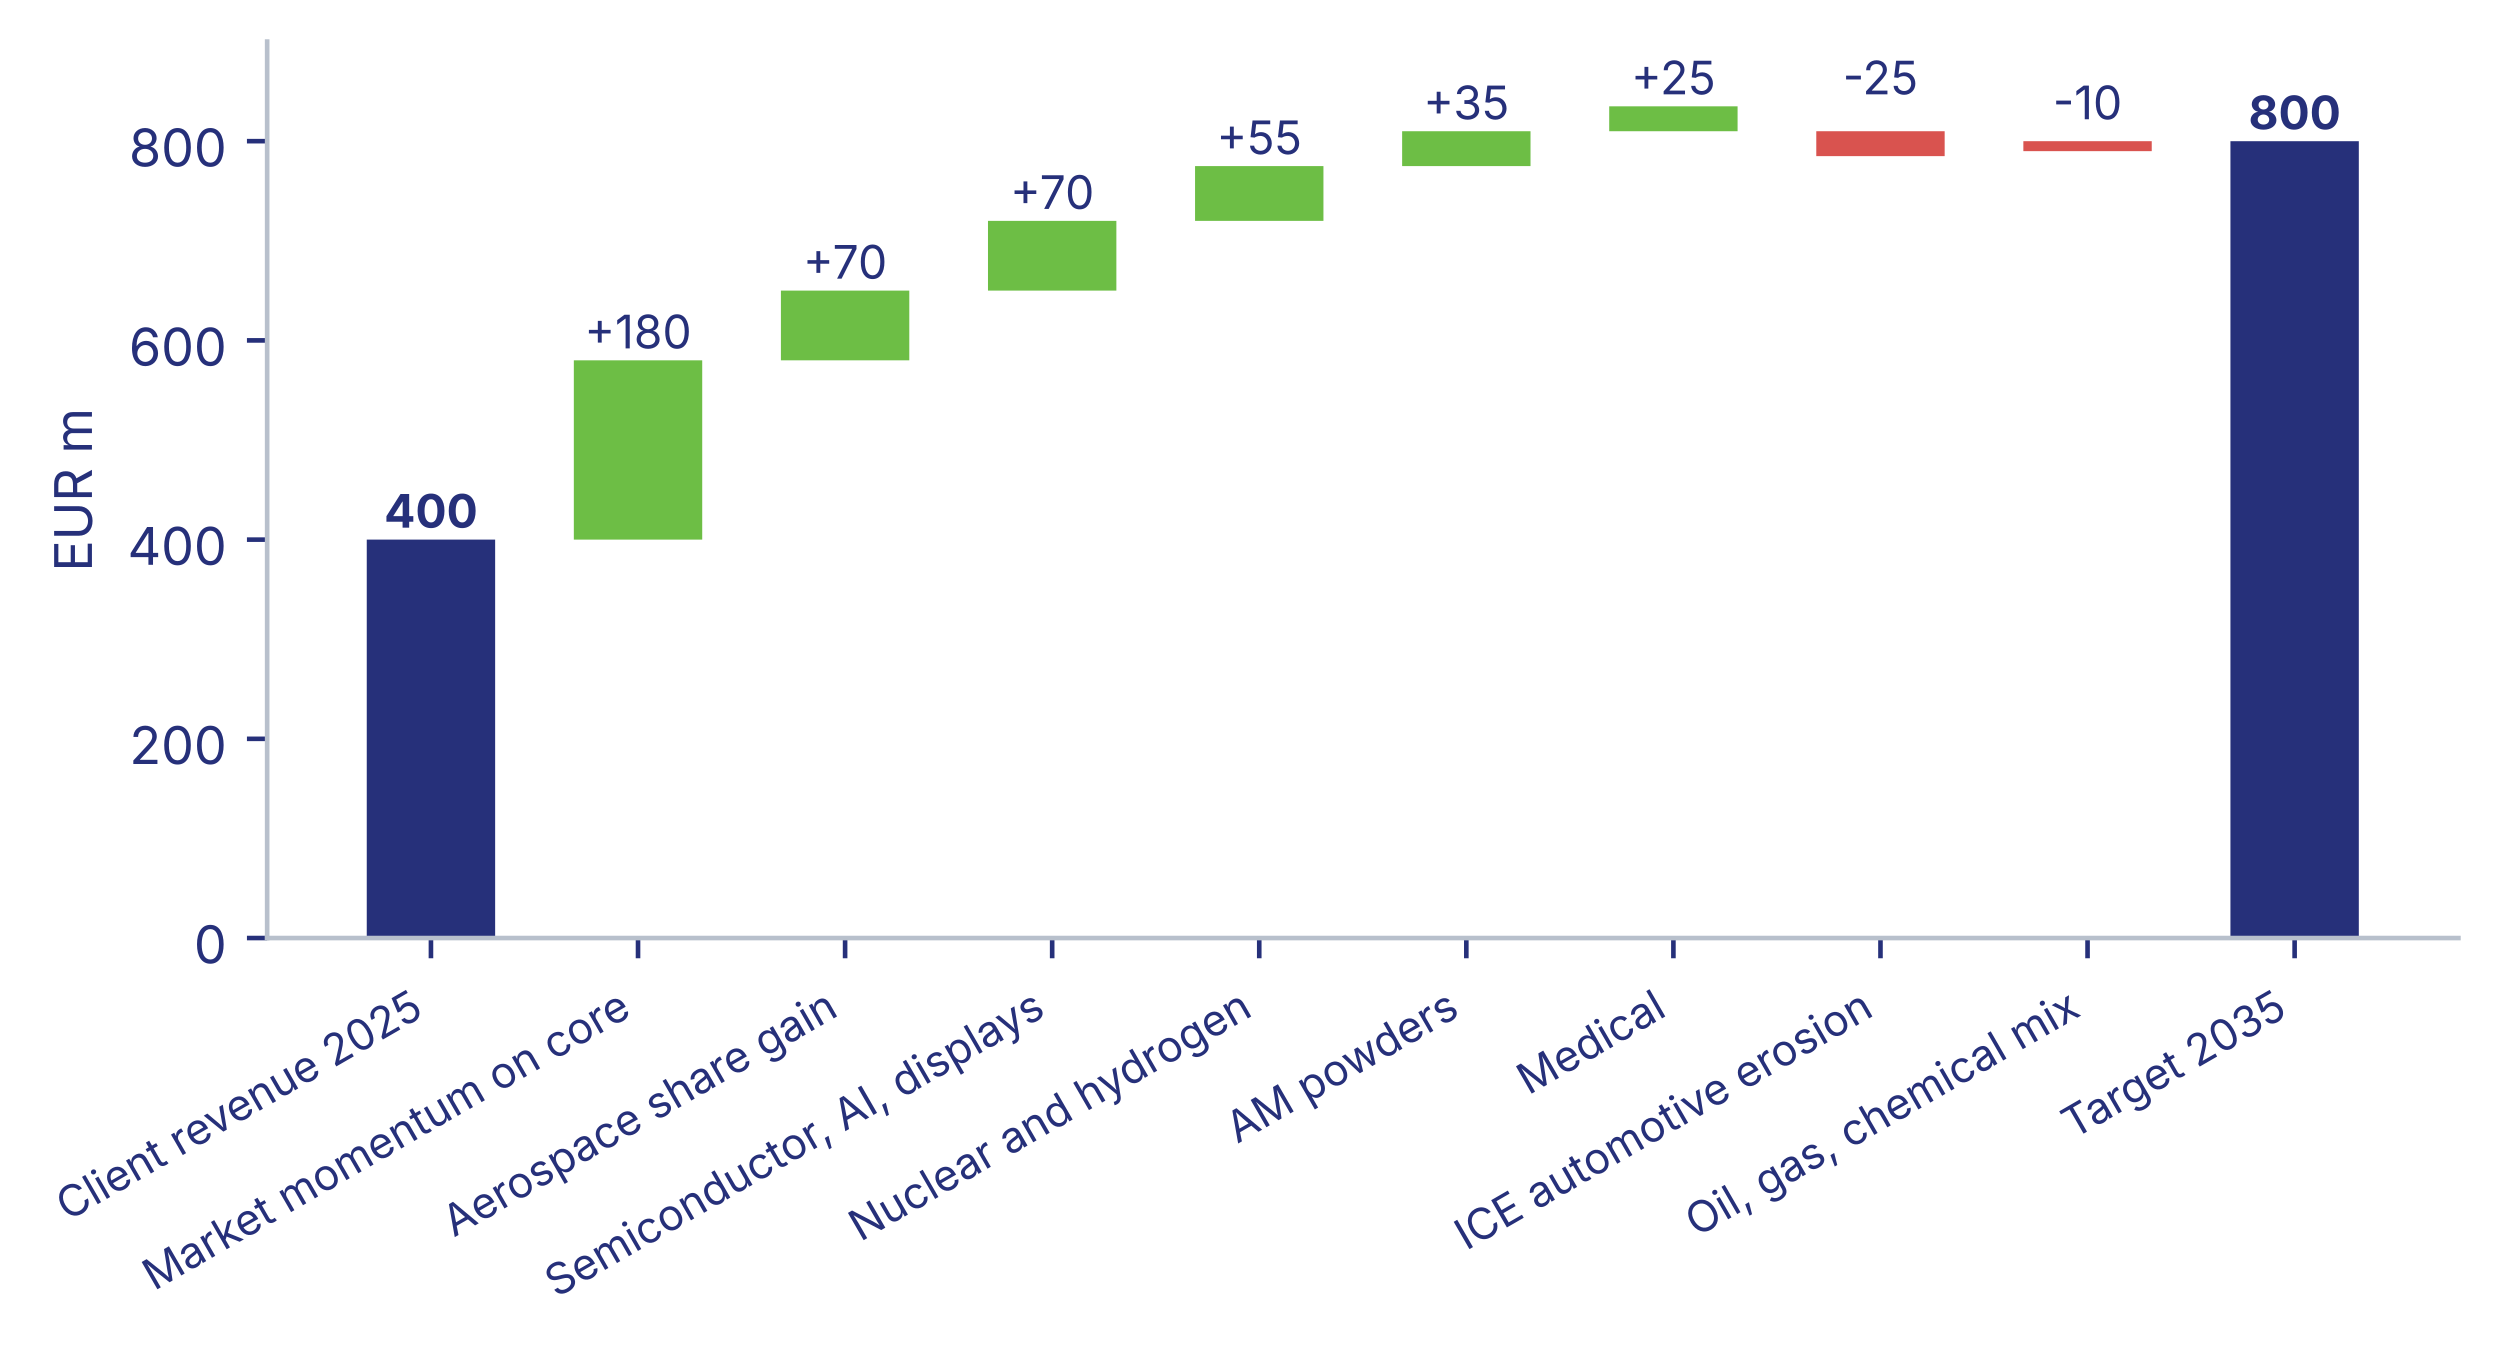
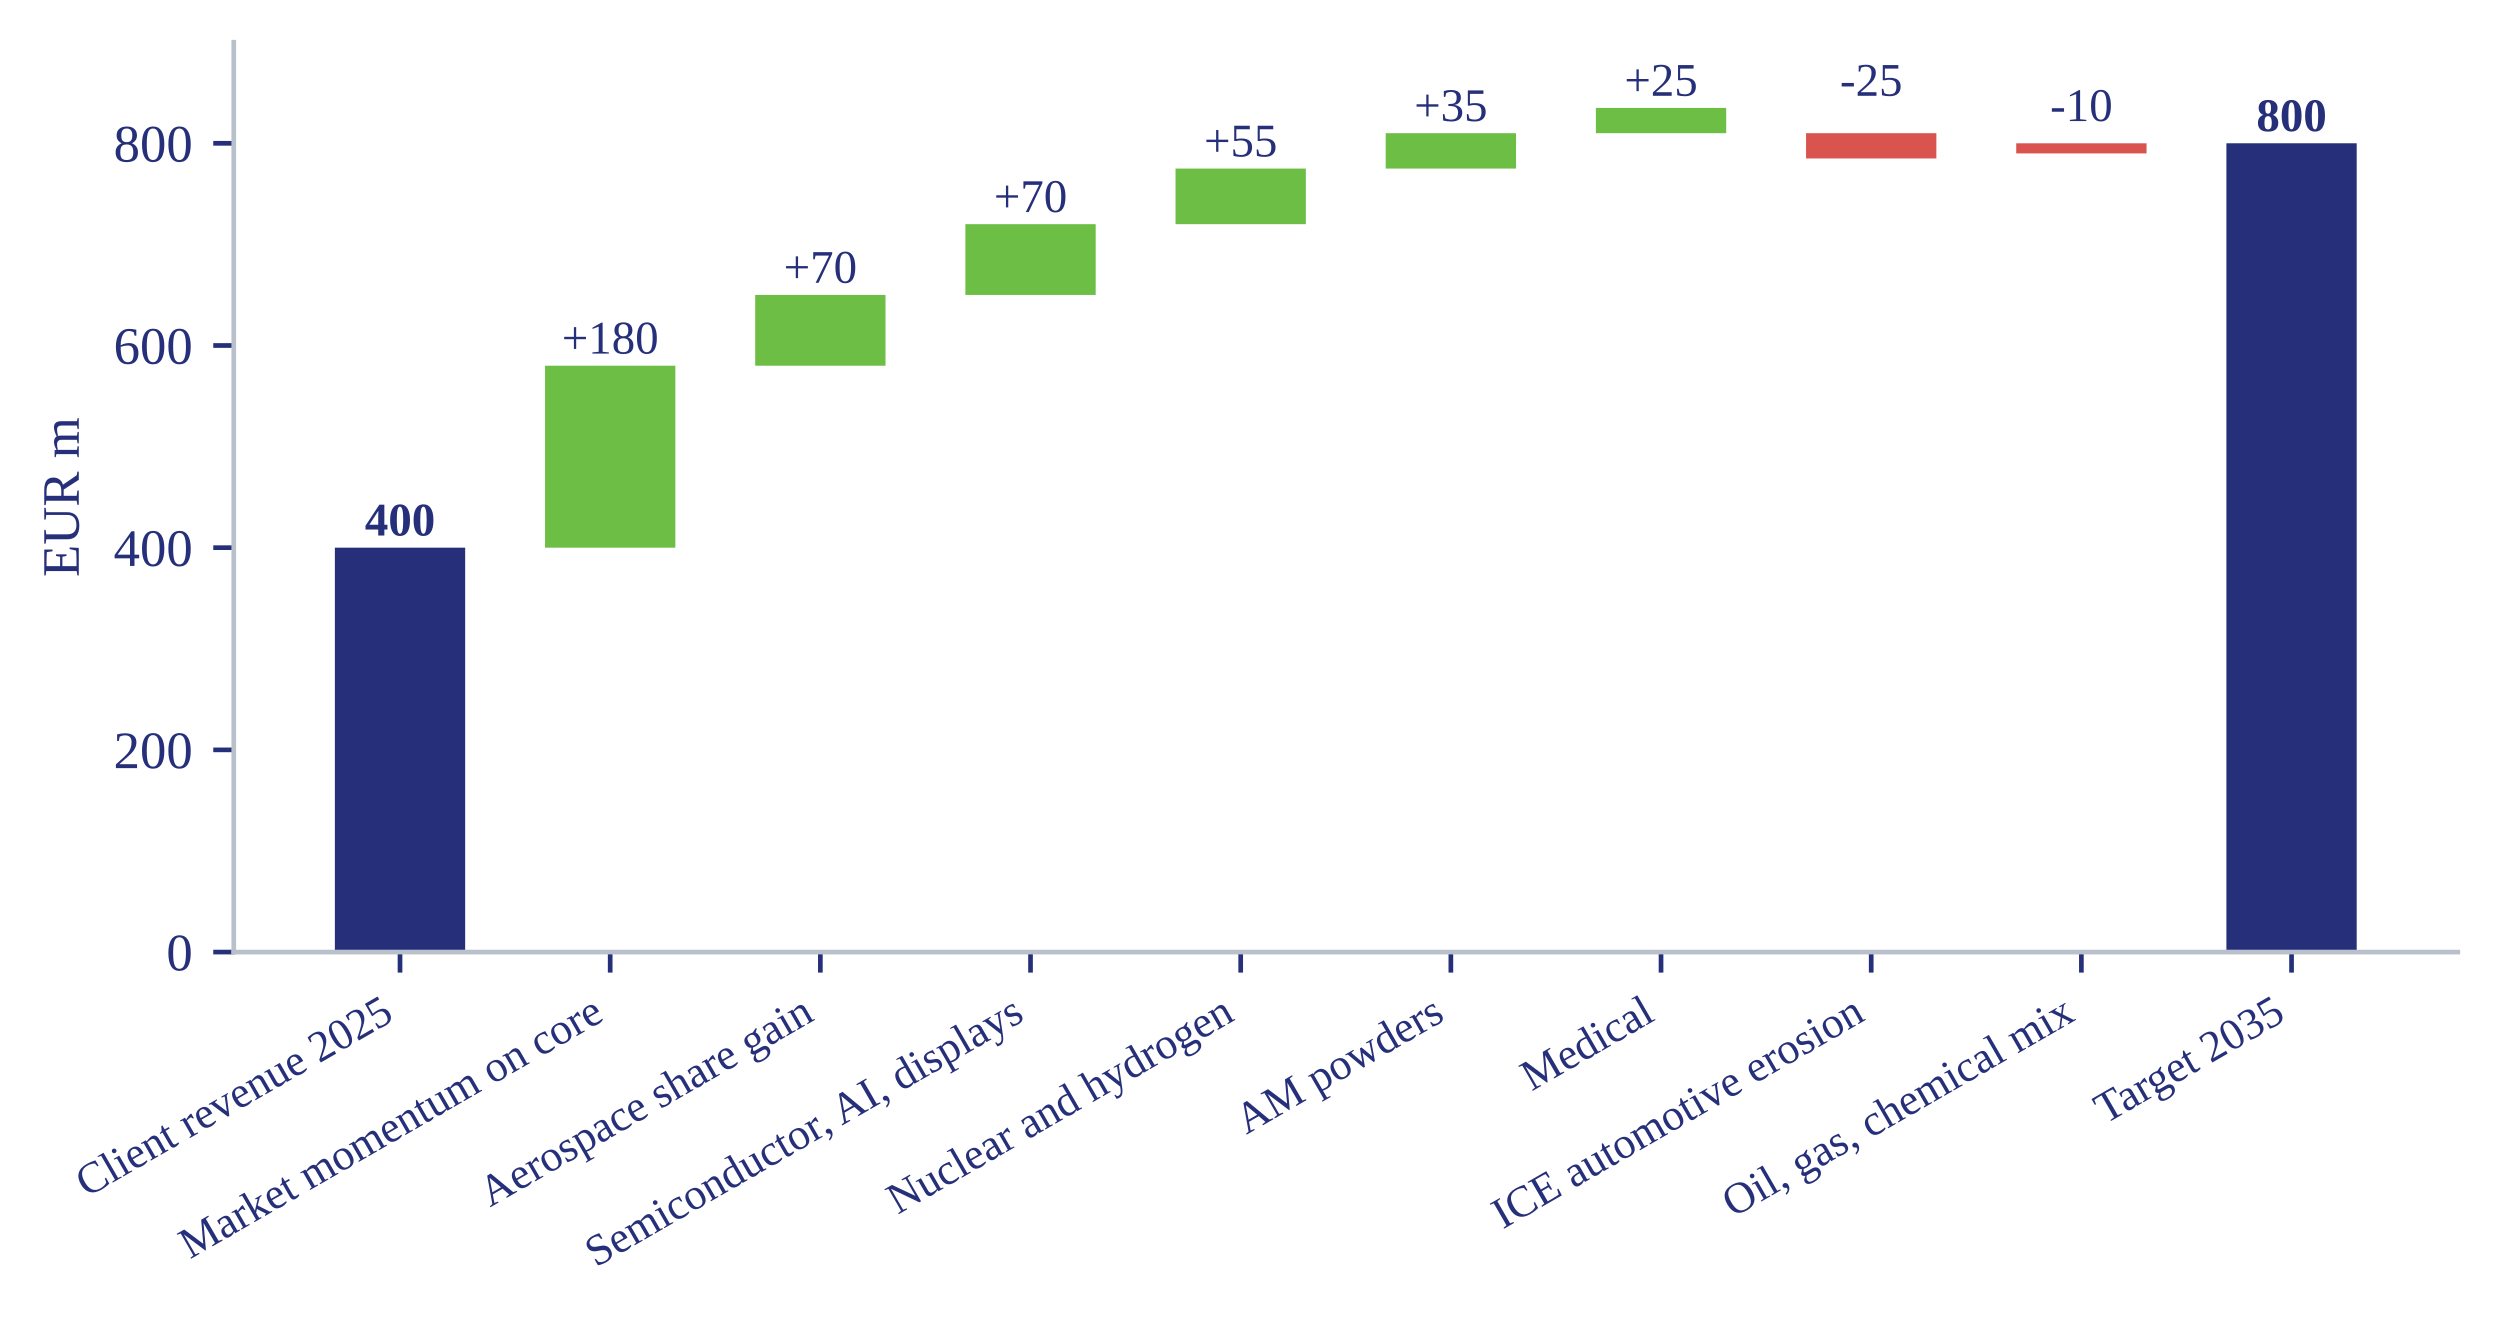
- <svg xmlns="http://www.w3.org/2000/svg" xmlns:xlink="http://www.w3.org/1999/xlink" width="432.9pt" height="233.546pt" viewBox="0 0 432.9 233.546" version="1.1">
+ <svg xmlns="http://www.w3.org/2000/svg" xmlns:xlink="http://www.w3.org/1999/xlink" width="426.523pt" height="224.887pt" viewBox="0 0 426.523 224.887" version="1.1">
  <defs>
    <style type="text/css">*{stroke-linejoin: round; stroke-linecap: butt}</style>
  </defs>
  <g id="figure_1">
    <g id="patch_1">
-       <path d="M 0 233.546  L 432.9 233.546  L 432.9 -0  L 0 -0  L 0 233.546  z " style="fill: none" />
+       <path d="M 0 224.887  L 426.523 224.887  L 426.523 0  L 0 0  L 0 224.887  z " style="fill: none" />
    </g>
    <g id="axes_1">
      <g id="patch_2">
-         <path d="M 46.26 162.432  L 425.7 162.432  L 425.7 7.2  L 46.26 7.2  L 46.26 162.432  z " style="fill: none" />
+         <path d="M 39.883 162.432  L 419.323 162.432  L 419.323 7.2  L 39.883 7.2  L 39.883 162.432  z " style="fill: none" />
      </g>
      <g id="patch_3">
-         <path d="M 63.507 162.432  L 85.739 162.432  L 85.739 93.44  L 63.507 93.44  z " clip-path="url(#p396581f0eb)" style="fill: #26307a" />
+         <path d="M 57.13 162.432  L 79.361 162.432  L 79.361 93.44  L 57.13 93.44  z " clip-path="url(#ped44365838)" style="fill: #26307a" />
      </g>
      <g id="patch_4">
-         <path d="M 99.364 93.44  L 121.596 93.44  L 121.596 62.394  L 99.364 62.394  z " clip-path="url(#p396581f0eb)" style="fill: #6dbe45" />
+         <path d="M 92.987 93.44  L 115.218 93.44  L 115.218 62.394  L 92.987 62.394  z " clip-path="url(#ped44365838)" style="fill: #6dbe45" />
      </g>
      <g id="patch_5">
-         <path d="M 135.221 62.394  L 157.453 62.394  L 157.453 50.32  L 135.221 50.32  z " clip-path="url(#p396581f0eb)" style="fill: #6dbe45" />
+         <path d="M 128.844 62.394  L 151.076 62.394  L 151.076 50.32  L 128.844 50.32  z " clip-path="url(#ped44365838)" style="fill: #6dbe45" />
      </g>
      <g id="patch_6">
-         <path d="M 171.079 50.32  L 193.31 50.32  L 193.31 38.246  L 171.079 38.246  z " clip-path="url(#p396581f0eb)" style="fill: #6dbe45" />
+         <path d="M 164.701 50.32  L 186.933 50.32  L 186.933 38.246  L 164.701 38.246  z " clip-path="url(#ped44365838)" style="fill: #6dbe45" />
      </g>
      <g id="patch_7">
-         <path d="M 206.936 38.246  L 229.167 38.246  L 229.167 28.76  L 206.936 28.76  z " clip-path="url(#p396581f0eb)" style="fill: #6dbe45" />
+         <path d="M 200.558 38.246  L 222.79 38.246  L 222.79 28.76  L 200.558 28.76  z " clip-path="url(#ped44365838)" style="fill: #6dbe45" />
      </g>
      <g id="patch_8">
-         <path d="M 242.793 28.76  L 265.024 28.76  L 265.024 22.723  L 242.793 22.723  z " clip-path="url(#p396581f0eb)" style="fill: #6dbe45" />
+         <path d="M 236.415 28.76  L 258.647 28.76  L 258.647 22.723  L 236.415 22.723  z " clip-path="url(#ped44365838)" style="fill: #6dbe45" />
      </g>
      <g id="patch_9">
-         <path d="M 278.65 22.723  L 300.881 22.723  L 300.881 18.411  L 278.65 18.411  z " clip-path="url(#p396581f0eb)" style="fill: #6dbe45" />
+         <path d="M 272.273 22.723  L 294.504 22.723  L 294.504 18.411  L 272.273 18.411  z " clip-path="url(#ped44365838)" style="fill: #6dbe45" />
      </g>
      <g id="patch_10">
-         <path d="M 314.507 22.723  L 336.738 22.723  L 336.738 27.035  L 314.507 27.035  z " clip-path="url(#p396581f0eb)" style="fill: #d9534f" />
+         <path d="M 308.13 22.723  L 330.361 22.723  L 330.361 27.035  L 308.13 27.035  z " clip-path="url(#ped44365838)" style="fill: #d9534f" />
      </g>
      <g id="patch_11">
-         <path d="M 350.364 24.448  L 372.596 24.448  L 372.596 26.173  L 350.364 26.173  z " clip-path="url(#p396581f0eb)" style="fill: #d9534f" />
+         <path d="M 343.987 24.448  L 366.218 24.448  L 366.218 26.173  L 343.987 26.173  z " clip-path="url(#ped44365838)" style="fill: #d9534f" />
      </g>
      <g id="patch_12">
-         <path d="M 386.221 162.432  L 408.453 162.432  L 408.453 24.448  L 386.221 24.448  z " clip-path="url(#p396581f0eb)" style="fill: #26307a" />
+         <path d="M 379.844 162.432  L 402.075 162.432  L 402.075 24.448  L 379.844 24.448  z " clip-path="url(#ped44365838)" style="fill: #26307a" />
      </g>
      <g id="matplotlib.axis_1">
        <g id="xtick_1">
          <g id="line2d_1">
            <defs>
-               <path id="m08f763226e" d="M 0 0  L 0 3.5  " style="stroke: #26307a; stroke-width: 0.8" />
+               <path id="m93c2ba2ae9" d="M 0 0  L 0 3.5  " style="stroke: #26307a; stroke-width: 0.8" />
            </defs>
            <g>
-               <use xlink:href="#m08f763226e" x="74.623" y="162.432" style="fill: #26307a; stroke: #26307a; stroke-width: 0.8" />
+               <use xlink:href="#m93c2ba2ae9" x="68.246" y="162.432" style="fill: #26307a; stroke: #26307a; stroke-width: 0.8" />
            </g>
          </g>
          <g id="text_1">
-             <text style="font-size: 7.5px; font-family: 'Inter'; fill: #26307a" transform="translate(11.68527 211.5391) rotate(-30)">Client revenue 2025</text>
+             <text style="font-size: 7.5px; font-family: 'Liberation Serif'; fill: #26307a" transform="translate(14.76636 204.348) rotate(-30)">Client revenue 2025</text>
          </g>
        </g>
        <g id="xtick_2">
          <g id="line2d_2">
            <g>
-               <use xlink:href="#m08f763226e" x="110.48" y="162.432" style="fill: #26307a; stroke: #26307a; stroke-width: 0.8" />
+               <use xlink:href="#m93c2ba2ae9" x="104.103" y="162.432" style="fill: #26307a; stroke: #26307a; stroke-width: 0.8" />
            </g>
          </g>
          <g id="text_2">
-             <text style="font-size: 7.5px; font-family: 'Inter'; fill: #26307a" transform="translate(26.68978 223.5783) rotate(-30)">Market momentum on core</text>
+             <text style="font-size: 7.5px; font-family: 'Liberation Serif'; fill: #26307a" transform="translate(32.4065 214.8656) rotate(-30)">Market momentum on core</text>
          </g>
        </g>
        <g id="xtick_3">
          <g id="line2d_3">
            <g>
-               <use xlink:href="#m08f763226e" x="146.337" y="162.432" style="fill: #26307a; stroke: #26307a; stroke-width: 0.8" />
+               <use xlink:href="#m93c2ba2ae9" x="139.96" y="162.432" style="fill: #26307a; stroke: #26307a; stroke-width: 0.8" />
            </g>
          </g>
          <g id="text_3">
-             <text style="font-size: 7.5px; font-family: 'Inter'; fill: #26307a" transform="translate(78.58393 214.3193) rotate(-30)">Aerospace share gain</text>
+             <text style="font-size: 7.5px; font-family: 'Liberation Serif'; fill: #26307a" transform="translate(83.60546 206.008) rotate(-30)">Aerospace share gain</text>
          </g>
        </g>
        <g id="xtick_4">
          <g id="line2d_4">
            <g>
-               <use xlink:href="#m08f763226e" x="182.194" y="162.432" style="fill: #26307a; stroke: #26307a; stroke-width: 0.8" />
+               <use xlink:href="#m93c2ba2ae9" x="175.817" y="162.432" style="fill: #26307a; stroke: #26307a; stroke-width: 0.8" />
            </g>
          </g>
          <g id="text_4">
-             <text style="font-size: 7.5px; font-family: 'Inter'; fill: #26307a" transform="translate(96.32453 224.7789) rotate(-30)">Semiconductor, AI, displays</text>
+             <text style="font-size: 7.5px; font-family: 'Liberation Serif'; fill: #26307a" transform="translate(101.6627 216.2848) rotate(-30)">Semiconductor, AI, displays</text>
          </g>
        </g>
        <g id="xtick_5">
          <g id="line2d_5">
            <g>
-               <use xlink:href="#m08f763226e" x="218.051" y="162.432" style="fill: #26307a; stroke: #26307a; stroke-width: 0.8" />
+               <use xlink:href="#m93c2ba2ae9" x="211.674" y="162.432" style="fill: #26307a; stroke: #26307a; stroke-width: 0.8" />
            </g>
          </g>
          <g id="text_5">
-             <text style="font-size: 7.5px; font-family: 'Inter'; fill: #26307a" transform="translate(148.9859 215.077) rotate(-30)">Nuclear and hydrogen</text>
+             <text style="font-size: 7.5px; font-family: 'Liberation Serif'; fill: #26307a" transform="translate(153.1519 207.2596) rotate(-30)">Nuclear and hydrogen</text>
          </g>
        </g>
        <g id="xtick_6">
          <g id="line2d_6">
            <g>
-               <use xlink:href="#m08f763226e" x="253.909" y="162.432" style="fill: #26307a; stroke: #26307a; stroke-width: 0.8" />
+               <use xlink:href="#m93c2ba2ae9" x="247.531" y="162.432" style="fill: #26307a; stroke: #26307a; stroke-width: 0.8" />
            </g>
          </g>
          <g id="text_6">
-             <text style="font-size: 7.5px; font-family: 'Inter'; fill: #26307a" transform="translate(214.2389 198.1053) rotate(-30)">AM powders</text>
+             <text style="font-size: 7.5px; font-family: 'Liberation Serif'; fill: #26307a" transform="translate(212.6241 193.6254) rotate(-30)">AM powders</text>
          </g>
        </g>
        <g id="xtick_7">
          <g id="line2d_7">
            <g>
-               <use xlink:href="#m08f763226e" x="289.766" y="162.432" style="fill: #26307a; stroke: #26307a; stroke-width: 0.8" />
+               <use xlink:href="#m93c2ba2ae9" x="283.388" y="162.432" style="fill: #26307a; stroke: #26307a; stroke-width: 0.8" />
            </g>
          </g>
          <g id="text_7">
-             <text style="font-size: 7.5px; font-family: 'Inter'; fill: #26307a" transform="translate(264.6624 189.6953) rotate(-30)">Medical</text>
+             <text style="font-size: 7.5px; font-family: 'Liberation Serif'; fill: #26307a" transform="translate(261.2971 186.2262) rotate(-30)">Medical</text>
          </g>
        </g>
        <g id="xtick_8">
          <g id="line2d_8">
            <g>
-               <use xlink:href="#m08f763226e" x="325.623" y="162.432" style="fill: #26307a; stroke: #26307a; stroke-width: 0.8" />
+               <use xlink:href="#m93c2ba2ae9" x="319.245" y="162.432" style="fill: #26307a; stroke: #26307a; stroke-width: 0.8" />
            </g>
          </g>
          <g id="text_8">
-             <text style="font-size: 7.5px; font-family: 'Inter'; fill: #26307a" transform="translate(253.8811 216.6221) rotate(-30)">ICE automotive erosion</text>
+             <text style="font-size: 7.5px; font-family: 'Liberation Serif'; fill: #26307a" transform="translate(256.3827 209.7621) rotate(-30)">ICE automotive erosion</text>
          </g>
        </g>
        <g id="xtick_9">
          <g id="line2d_9">
            <g>
-               <use xlink:href="#m08f763226e" x="361.48" y="162.432" style="fill: #26307a; stroke: #26307a; stroke-width: 0.8" />
+               <use xlink:href="#m93c2ba2ae9" x="355.103" y="162.432" style="fill: #26307a; stroke: #26307a; stroke-width: 0.8" />
            </g>
          </g>
          <g id="text_9">
-             <text style="font-size: 7.5px; font-family: 'Inter'; fill: #26307a" transform="translate(293.7774 214.29) rotate(-30)">Oil, gas, chemical mix</text>
+             <text style="font-size: 7.5px; font-family: 'Liberation Serif'; fill: #26307a" transform="translate(295.67 207.7851) rotate(-30)">Oil, gas, chemical mix</text>
          </g>
        </g>
        <g id="xtick_10">
          <g id="line2d_10">
            <g>
-               <use xlink:href="#m08f763226e" x="397.337" y="162.432" style="fill: #26307a; stroke: #26307a; stroke-width: 0.8" />
+               <use xlink:href="#m93c2ba2ae9" x="390.96" y="162.432" style="fill: #26307a; stroke: #26307a; stroke-width: 0.8" />
            </g>
          </g>
          <g id="text_10">
-             <text style="font-size: 7.5px; font-family: 'Inter'; fill: #26307a" transform="translate(358.9897 197.3418) rotate(-30)">Target 2035</text>
+             <text style="font-size: 7.5px; font-family: 'Liberation Serif'; fill: #26307a" transform="translate(359.1591 191.8283) rotate(-30)">Target 2035</text>
          </g>
        </g>
      </g>
      <g id="matplotlib.axis_2">
        <g id="ytick_1">
          <g id="line2d_11">
            <defs>
-               <path id="mcf8cbd7833" d="M 0 0  L -3.5 0  " style="stroke: #26307a; stroke-width: 0.8" />
+               <path id="m28ce7242d8" d="M 0 0  L -3.5 0  " style="stroke: #26307a; stroke-width: 0.8" />
            </defs>
            <g>
-               <use xlink:href="#mcf8cbd7833" x="46.26" y="162.432" style="fill: #26307a; stroke: #26307a; stroke-width: 0.8" />
+               <use xlink:href="#m28ce7242d8" x="39.883" y="162.432" style="fill: #26307a; stroke: #26307a; stroke-width: 0.8" />
            </g>
          </g>
          <g id="text_11">
-             <text style="font-size: 9px; font-family: 'Inter'; text-anchor: end; fill: #26307a" x="39.26" y="166.791" transform="rotate(-0 39.25996 166.7914)">0</text>
+             <text style="font-size: 9px; font-family: 'Liberation Serif'; text-anchor: end; fill: #26307a" x="32.883" y="165.552" transform="rotate(-0 32.88262 165.5521)">0</text>
          </g>
        </g>
        <g id="ytick_2">
          <g id="line2d_12">
            <g>
-               <use xlink:href="#mcf8cbd7833" x="46.26" y="127.936" style="fill: #26307a; stroke: #26307a; stroke-width: 0.8" />
+               <use xlink:href="#m28ce7242d8" x="39.883" y="127.936" style="fill: #26307a; stroke: #26307a; stroke-width: 0.8" />
            </g>
          </g>
          <g id="text_12">
-             <text style="font-size: 9px; font-family: 'Inter'; text-anchor: end; fill: #26307a" x="39.26" y="132.295" transform="rotate(-0 39.25996 132.2954)">200</text>
+             <text style="font-size: 9px; font-family: 'Liberation Serif'; text-anchor: end; fill: #26307a" x="32.883" y="131.056" transform="rotate(-0 32.88262 131.0561)">200</text>
          </g>
        </g>
        <g id="ytick_3">
          <g id="line2d_13">
            <g>
-               <use xlink:href="#mcf8cbd7833" x="46.26" y="93.44" style="fill: #26307a; stroke: #26307a; stroke-width: 0.8" />
+               <use xlink:href="#m28ce7242d8" x="39.883" y="93.44" style="fill: #26307a; stroke: #26307a; stroke-width: 0.8" />
            </g>
          </g>
          <g id="text_13">
-             <text style="font-size: 9px; font-family: 'Inter'; text-anchor: end; fill: #26307a" x="39.26" y="97.799" transform="rotate(-0 39.25996 97.79937)">400</text>
+             <text style="font-size: 9px; font-family: 'Liberation Serif'; text-anchor: end; fill: #26307a" x="32.883" y="96.56" transform="rotate(-0 32.88262 96.56012)">400</text>
          </g>
        </g>
        <g id="ytick_4">
          <g id="line2d_14">
            <g>
-               <use xlink:href="#mcf8cbd7833" x="46.26" y="58.944" style="fill: #26307a; stroke: #26307a; stroke-width: 0.8" />
+               <use xlink:href="#m28ce7242d8" x="39.883" y="58.944" style="fill: #26307a; stroke: #26307a; stroke-width: 0.8" />
            </g>
          </g>
          <g id="text_14">
-             <text style="font-size: 9px; font-family: 'Inter'; text-anchor: end; fill: #26307a" x="39.26" y="63.303" transform="rotate(-0 39.25996 63.30338)">600</text>
+             <text style="font-size: 9px; font-family: 'Liberation Serif'; text-anchor: end; fill: #26307a" x="32.883" y="62.064" transform="rotate(-0 32.88262 62.06412)">600</text>
          </g>
        </g>
        <g id="ytick_5">
          <g id="line2d_15">
            <g>
-               <use xlink:href="#mcf8cbd7833" x="46.26" y="24.448" style="fill: #26307a; stroke: #26307a; stroke-width: 0.8" />
+               <use xlink:href="#m28ce7242d8" x="39.883" y="24.448" style="fill: #26307a; stroke: #26307a; stroke-width: 0.8" />
            </g>
          </g>
          <g id="text_15">
-             <text style="font-size: 9px; font-family: 'Inter'; text-anchor: end; fill: #26307a" x="39.26" y="28.807" transform="rotate(-0 39.25996 28.80738)">800</text>
+             <text style="font-size: 9px; font-family: 'Liberation Serif'; text-anchor: end; fill: #26307a" x="32.883" y="27.568" transform="rotate(-0 32.88262 27.56812)">800</text>
          </g>
        </g>
        <g id="text_16">
-           <text style="font-size: 9px; font-family: 'Inter'; text-anchor: middle; fill: #26307a" x="15.919" y="84.816" transform="rotate(-90 15.91875 84.816)">EUR m</text>
+           <text style="font-size: 9px; font-family: 'Liberation Serif'; text-anchor: middle; fill: #26307a" x="13.44" y="84.816" transform="rotate(-90 13.44023 84.816)">EUR m</text>
        </g>
      </g>
      <g id="patch_13">
-         <path d="M 46.26 162.432  L 46.26 7.2  " style="fill: none; stroke: #b8c0cc; stroke-width: 0.8; stroke-linejoin: miter; stroke-linecap: square" />
+         <path d="M 39.883 162.432  L 39.883 7.2  " style="fill: none; stroke: #b8c0cc; stroke-width: 0.8; stroke-linejoin: miter; stroke-linecap: square" />
      </g>
      <g id="patch_14">
-         <path d="M 46.26 162.432  L 425.7 162.432  " style="fill: none; stroke: #b8c0cc; stroke-width: 0.8; stroke-linejoin: miter; stroke-linecap: square" />
+         <path d="M 39.883 162.432  L 419.323 162.432  " style="fill: none; stroke: #b8c0cc; stroke-width: 0.8; stroke-linejoin: miter; stroke-linecap: square" />
      </g>
      <g id="text_17">
-         <text style="font-weight: 700; font-size: 8px; font-family: 'Inter'; text-anchor: middle; fill: #26307a" x="74.623" y="91.37" transform="rotate(-0 74.62294 91.37024)">400</text>
+         <text style="font-weight: 700; font-size: 8px; font-family: 'Liberation Serif'; text-anchor: middle; fill: #26307a" x="68.246" y="91.37" transform="rotate(-0 68.2456 91.37024)">400</text>
      </g>
      <g id="text_18">
-         <text style="font-size: 8px; font-family: 'Inter'; text-anchor: middle; fill: #26307a" x="110.48" y="60.324" transform="rotate(-0 110.4801 60.32384)">+180</text>
+         <text style="font-size: 8px; font-family: 'Liberation Serif'; text-anchor: middle; fill: #26307a" x="104.103" y="60.324" transform="rotate(-0 104.1027 60.32384)">+180</text>
      </g>
      <g id="text_19">
-         <text style="font-size: 8px; font-family: 'Inter'; text-anchor: middle; fill: #26307a" x="146.337" y="48.25" transform="rotate(-0 146.3372 48.25024)">+70</text>
+         <text style="font-size: 8px; font-family: 'Liberation Serif'; text-anchor: middle; fill: #26307a" x="139.96" y="48.25" transform="rotate(-0 139.9598 48.25024)">+70</text>
      </g>
      <g id="text_20">
-         <text style="font-size: 8px; font-family: 'Inter'; text-anchor: middle; fill: #26307a" x="182.194" y="36.177" transform="rotate(-0 182.1943 36.17664)">+70</text>
+         <text style="font-size: 8px; font-family: 'Liberation Serif'; text-anchor: middle; fill: #26307a" x="175.817" y="36.177" transform="rotate(-0 175.8169 36.17664)">+70</text>
      </g>
      <g id="text_21">
-         <text style="font-size: 8px; font-family: 'Inter'; text-anchor: middle; fill: #26307a" x="218.051" y="26.69" transform="rotate(-0 218.0514 26.69024)">+55</text>
+         <text style="font-size: 8px; font-family: 'Liberation Serif'; text-anchor: middle; fill: #26307a" x="211.674" y="26.69" transform="rotate(-0 211.6741 26.69024)">+55</text>
      </g>
      <g id="text_22">
-         <text style="font-size: 8px; font-family: 'Inter'; text-anchor: middle; fill: #26307a" x="253.909" y="20.653" transform="rotate(-0 253.9085 20.65344)">+35</text>
+         <text style="font-size: 8px; font-family: 'Liberation Serif'; text-anchor: middle; fill: #26307a" x="247.531" y="20.653" transform="rotate(-0 247.5312 20.65344)">+35</text>
      </g>
      <g id="text_23">
-         <text style="font-size: 8px; font-family: 'Inter'; text-anchor: middle; fill: #26307a" x="289.766" y="16.341" transform="rotate(-0 289.7656 16.34144)">+25</text>
+         <text style="font-size: 8px; font-family: 'Liberation Serif'; text-anchor: middle; fill: #26307a" x="283.388" y="16.341" transform="rotate(-0 283.3883 16.34144)">+25</text>
      </g>
      <g id="text_24">
-         <text style="font-size: 8px; font-family: 'Inter'; text-anchor: middle; fill: #26307a" x="325.623" y="16.341" transform="rotate(-0 325.6228 16.34144)">-25</text>
+         <text style="font-size: 8px; font-family: 'Liberation Serif'; text-anchor: middle; fill: #26307a" x="319.245" y="16.341" transform="rotate(-0 319.2454 16.34144)">-25</text>
      </g>
      <g id="text_25">
-         <text style="font-size: 8px; font-family: 'Inter'; text-anchor: middle; fill: #26307a" x="361.48" y="20.653" transform="rotate(-0 361.4799 20.65344)">-10</text>
+         <text style="font-size: 8px; font-family: 'Liberation Serif'; text-anchor: middle; fill: #26307a" x="355.103" y="20.653" transform="rotate(-0 355.1025 20.65344)">-10</text>
      </g>
      <g id="text_26">
-         <text style="font-weight: 700; font-size: 8px; font-family: 'Inter'; text-anchor: middle; fill: #26307a" x="397.337" y="22.378" transform="rotate(-0 397.337 22.37824)">800</text>
+         <text style="font-weight: 700; font-size: 8px; font-family: 'Liberation Serif'; text-anchor: middle; fill: #26307a" x="390.96" y="22.378" transform="rotate(-0 390.9596 22.37824)">800</text>
      </g>
    </g>
  </g>
  <defs>
-     <clipPath id="p396581f0eb">
-       <rect x="46.26" y="7.2" width="379.44" height="155.232" />
+     <clipPath id="ped44365838">
+       <rect x="39.883" y="7.2" width="379.44" height="155.232" />
    </clipPath>
  </defs>
</svg>
